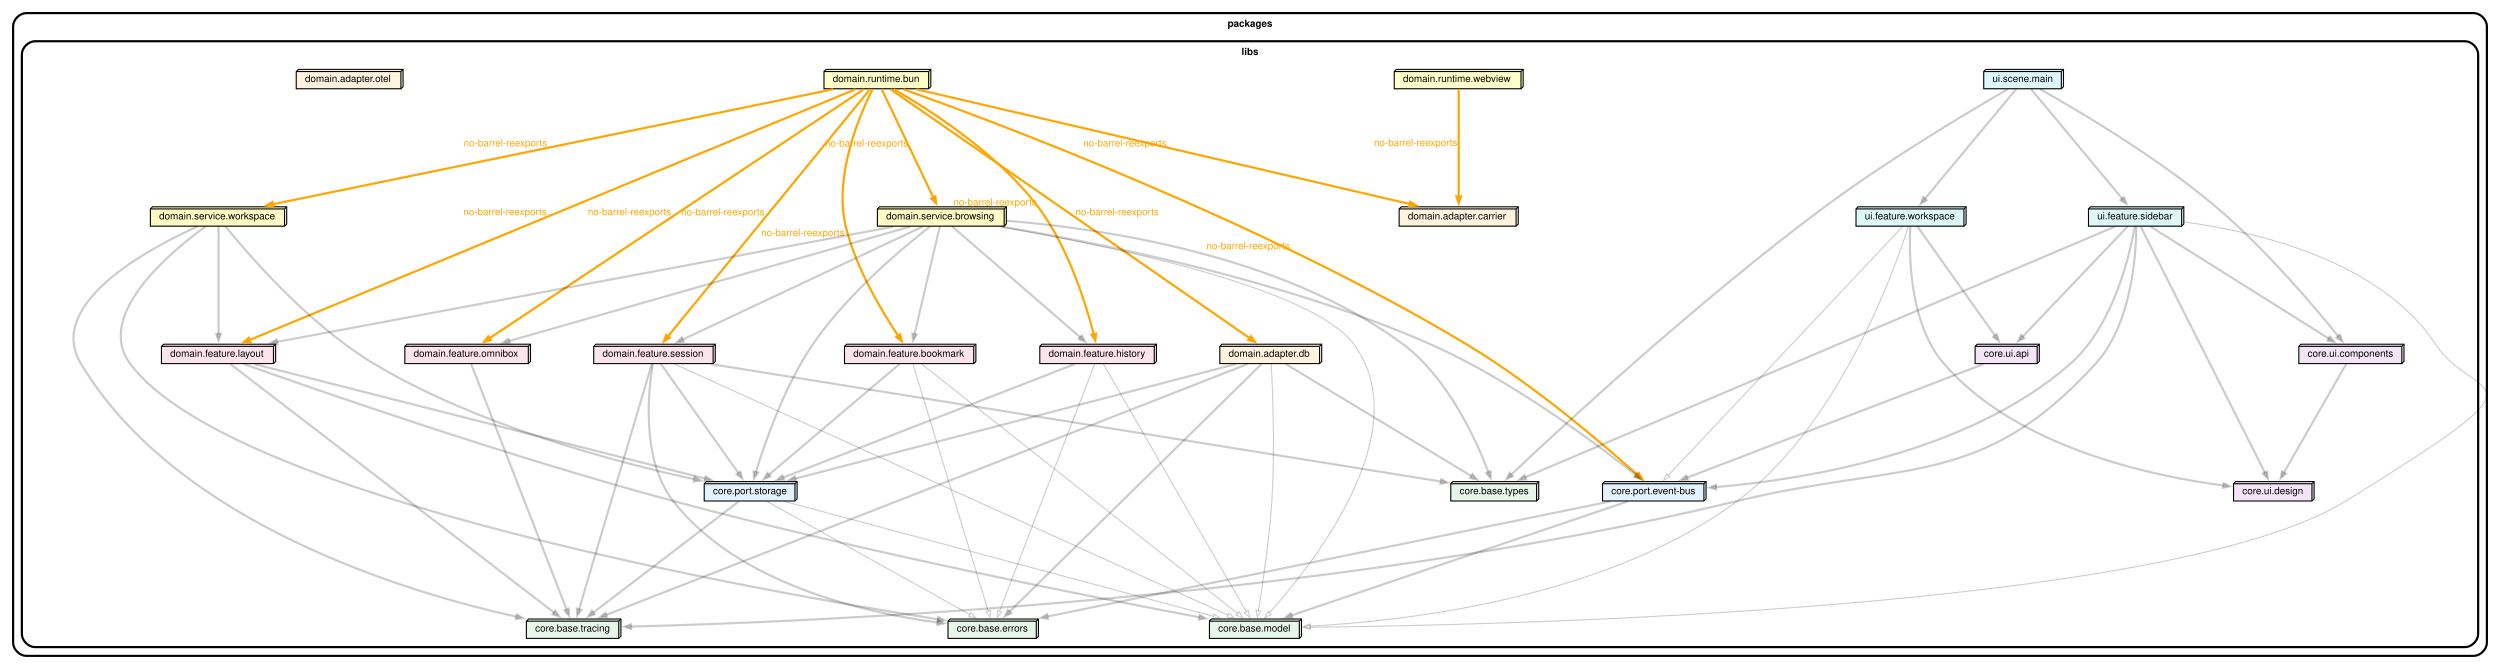
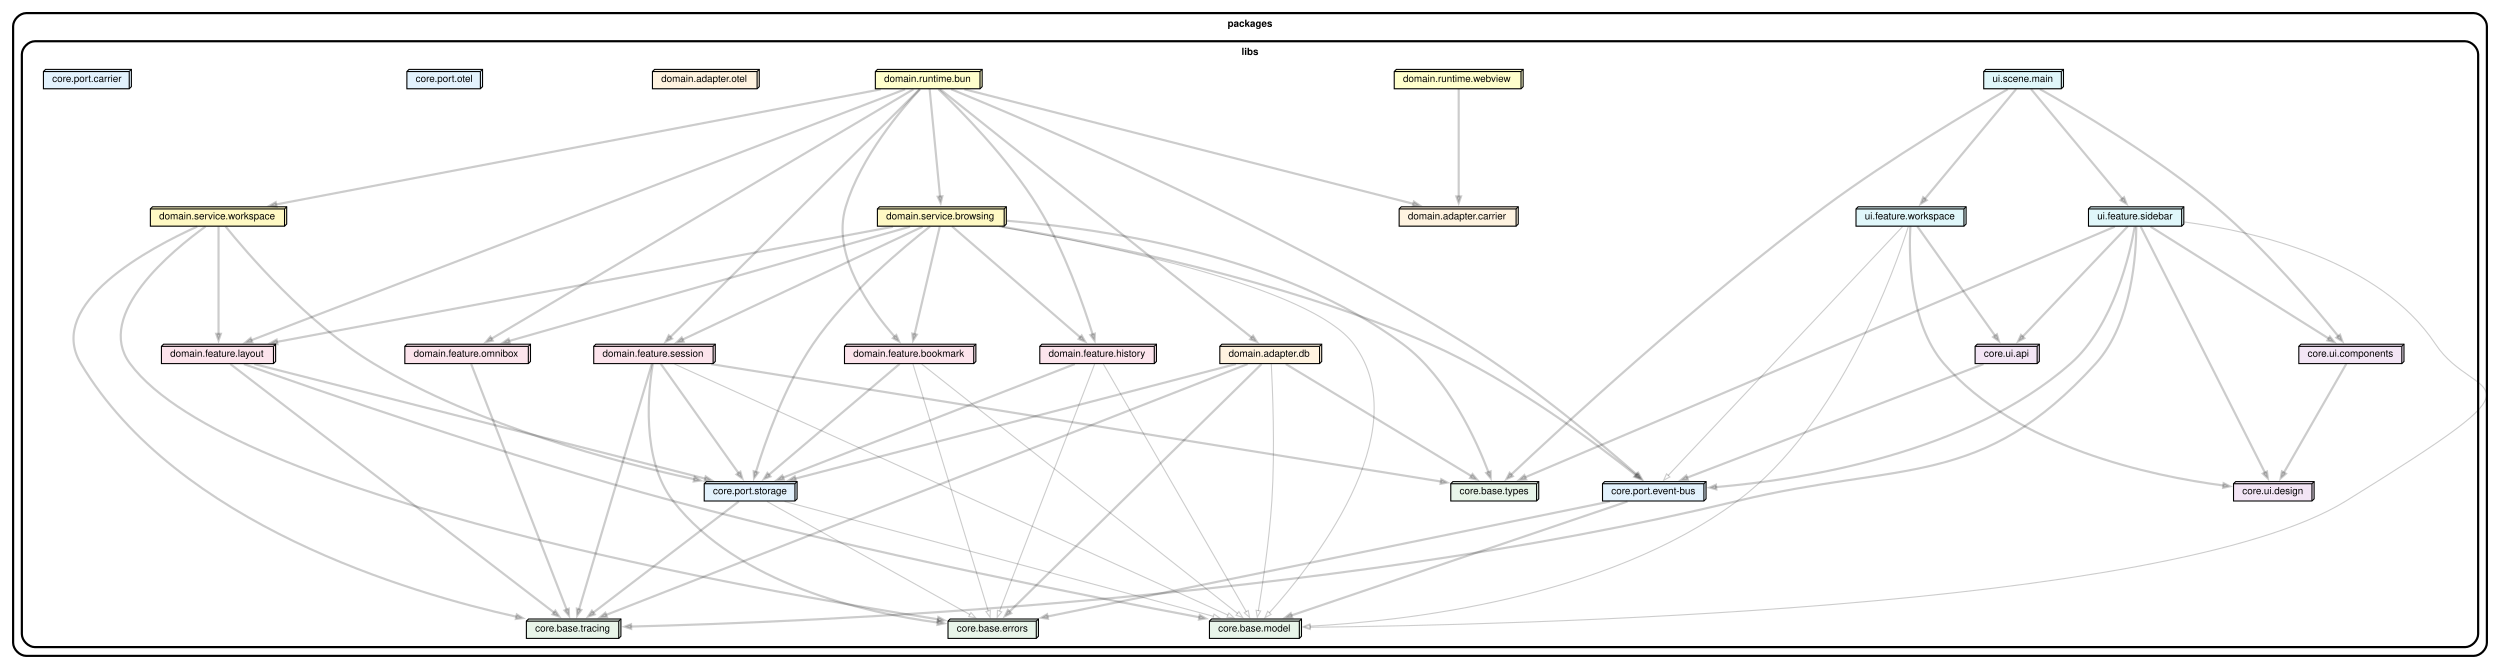
<svg xmlns="http://www.w3.org/2000/svg" xmlns:xlink="http://www.w3.org/1999/xlink" width="2288pt" height="612pt" viewBox="0.00 0.00 2288.00 612.00">
  <g id="graph0" class="graph" transform="scale(1 1) rotate(0) translate(4 608.25)">
    <polygon fill="white" stroke="none" points="-4,4 -4,-608.25 2284,-608.25 2284,4 -4,4" />
    <g id="clust1" class="cluster">
      <path fill="#ffffff" stroke="black" stroke-width="2" d="M20,-8C20,-8 2260,-8 2260,-8 2266,-8 2272,-14 2272,-20 2272,-20 2272,-584.25 2272,-584.25 2272,-590.25 2266,-596.25 2260,-596.25 2260,-596.25 20,-596.25 20,-596.25 14,-596.25 8,-590.25 8,-584.25 8,-584.25 8,-20 8,-20 8,-14 14,-8 20,-8" />
      <text xml:space="preserve" text-anchor="middle" x="1140" y="-583.7" font-family="Helvetica,sans-Serif" font-weight="bold" font-size="9.00">packages</text>
    </g>
    <g id="clust2" class="cluster">
      <path fill="#ffffff" stroke="black" stroke-width="2" d="M28,-16C28,-16 2252,-16 2252,-16 2258,-16 2264,-22 2264,-28 2264,-28 2264,-558.5 2264,-558.5 2264,-564.5 2258,-570.5 2252,-570.5 2252,-570.5 28,-570.5 28,-570.5 22,-570.5 16,-564.5 16,-558.5 16,-558.5 16,-28 16,-28 16,-22 22,-16 28,-16" />
      <text xml:space="preserve" text-anchor="middle" x="1140" y="-557.95" font-family="Helvetica,sans-Serif" font-weight="bold" font-size="9.00">libs</text>
    </g>
    <g id="node1" class="node">
      <g id="a_node1">
        <a xlink:href="packages/libs/core.base.errors" xlink:title="core.base.errors">
          <polygon fill="#e8f5e9" stroke="black" points="946.38,-41.75 865.6,-41.75 863.62,-39.78 863.62,-24 944.4,-24 946.38,-25.97 946.38,-41.75" />
          <polyline fill="none" stroke="black" points="944.4,-39.78 863.62,-39.78" />
          <polyline fill="none" stroke="black" points="944.4,-39.78 944.4,-24" />
          <polyline fill="none" stroke="black" points="944.4,-39.78 946.38,-41.75" />
          <text xml:space="preserve" text-anchor="start" x="871.62" y="-30.25" font-family="Helvetica,sans-Serif" font-size="9.00">core.base.errors</text>
        </a>
      </g>
    </g>
    <g id="node2" class="node">
      <g id="a_node2">
        <a xlink:href="packages/libs/core.base.model" xlink:title="core.base.model">
          <polygon fill="#e8f5e9" stroke="black" points="1187.12,-41.75 1104.85,-41.75 1102.88,-39.78 1102.88,-24 1185.15,-24 1187.12,-25.97 1187.12,-41.75" />
          <polyline fill="none" stroke="black" points="1185.15,-39.78 1102.88,-39.78" />
          <polyline fill="none" stroke="black" points="1185.15,-39.78 1185.15,-24" />
          <polyline fill="none" stroke="black" points="1185.15,-39.78 1187.12,-41.75" />
          <text xml:space="preserve" text-anchor="start" x="1110.88" y="-30.25" font-family="Helvetica,sans-Serif" font-size="9.00">core.base.model</text>
        </a>
      </g>
    </g>
    <g id="node3" class="node">
      <g id="a_node3">
        <a xlink:href="packages/libs/core.base.tracing" xlink:title="core.base.tracing">
          <polygon fill="#e8f5e9" stroke="black" points="564.25,-41.75 479.72,-41.75 477.75,-39.78 477.75,-24 562.28,-24 564.25,-25.97 564.25,-41.75" />
          <polyline fill="none" stroke="black" points="562.28,-39.78 477.75,-39.78" />
          <polyline fill="none" stroke="black" points="562.28,-39.78 562.28,-24" />
          <polyline fill="none" stroke="black" points="562.28,-39.78 564.25,-41.75" />
          <text xml:space="preserve" text-anchor="start" x="485.75" y="-30.25" font-family="Helvetica,sans-Serif" font-size="9.00">core.base.tracing</text>
        </a>
      </g>
    </g>
    <g id="node4" class="node">
      <g id="a_node4">
        <a xlink:href="packages/libs/core.base.types" xlink:title="core.base.types">
          <polygon fill="#e8f5e9" stroke="black" points="1404.25,-167.5 1325.72,-167.5 1323.75,-165.53 1323.75,-149.75 1402.28,-149.75 1404.25,-151.72 1404.25,-167.5" />
          <polyline fill="none" stroke="black" points="1402.28,-165.53 1323.75,-165.53" />
          <polyline fill="none" stroke="black" points="1402.28,-165.53 1402.28,-149.75" />
          <polyline fill="none" stroke="black" points="1402.28,-165.53 1404.25,-167.5" />
          <text xml:space="preserve" text-anchor="start" x="1331.75" y="-156" font-family="Helvetica,sans-Serif" font-size="9.00">core.base.types</text>
        </a>
      </g>
    </g>
    <g id="node5" class="node">
      <g id="a_node5">
+         <a xlink:href="packages/libs/core.port.carrier" xlink:title="core.port.carrier">
+           <polygon fill="#e3f2fd" stroke="black" points="116.25,-544.75 37.72,-544.75 35.75,-542.78 35.75,-527 114.28,-527 116.25,-528.97 116.25,-544.75" />
+           <polyline fill="none" stroke="black" points="114.28,-542.78 35.75,-542.78" />
+           <polyline fill="none" stroke="black" points="114.28,-542.78 114.28,-527" />
+           <polyline fill="none" stroke="black" points="114.28,-542.78 116.25,-544.75" />
+           <text xml:space="preserve" text-anchor="start" x="43.75" y="-533.25" font-family="Helvetica,sans-Serif" font-size="9.00">core.port.carrier</text>
+         </a>
+       </g>
+     </g>
+     <g id="node6" class="node">
+       <g id="a_node6">
        <a xlink:href="packages/libs/core.port.event-bus" xlink:title="core.port.event-bus">
          <polygon fill="#e3f2fd" stroke="black" points="1557.38,-167.5 1464.6,-167.5 1462.62,-165.53 1462.62,-149.75 1555.4,-149.75 1557.38,-151.72 1557.38,-167.5" />
          <polyline fill="none" stroke="black" points="1555.4,-165.53 1462.62,-165.53" />
          <polyline fill="none" stroke="black" points="1555.4,-165.53 1555.4,-149.75" />
          <polyline fill="none" stroke="black" points="1555.4,-165.53 1557.38,-167.5" />
          <text xml:space="preserve" text-anchor="start" x="1470.62" y="-156" font-family="Helvetica,sans-Serif" font-size="9.00">core.port.event-bus</text>
        </a>
      </g>
    </g>
    <g id="edge2" class="edge">
      <path fill="none" stroke="#000000" stroke-width="2" stroke-opacity="0.2" d="M1469.36,-149.31C1362.08,-127.37 1071.46,-67.92 954.63,-44.03" />
      <polygon fill="#000000" fill-opacity="0.2" stroke="#000000" stroke-width="2" stroke-opacity="0.2" points="955.12,-41.98 948.82,-42.84 954.28,-46.1 955.12,-41.98" />
    </g>
    <g id="edge1" class="edge">
      <path fill="none" stroke="#000000" stroke-width="2" stroke-opacity="0.2" d="M1485.48,-149.31C1421.59,-127.65 1249.91,-69.44 1177.71,-44.96" />
      <polygon fill="#000000" fill-opacity="0.2" stroke="#000000" stroke-width="2" stroke-opacity="0.2" points="1178.63,-43.06 1172.28,-43.12 1177.28,-47.04 1178.63,-43.06" />
    </g>
-     <g id="node6" class="node">
-       <g id="a_node6">
+     <g id="node7" class="node">
+       <g id="a_node7">
+         <a xlink:href="packages/libs/core.port.otel" xlink:title="core.port.otel">
+           <polygon fill="#e3f2fd" stroke="black" points="437.62,-544.75 370.35,-544.75 368.38,-542.78 368.38,-527 435.65,-527 437.62,-528.97 437.62,-544.75" />
+           <polyline fill="none" stroke="black" points="435.65,-542.78 368.38,-542.78" />
+           <polyline fill="none" stroke="black" points="435.65,-542.78 435.65,-527" />
+           <polyline fill="none" stroke="black" points="435.65,-542.78 437.62,-544.75" />
+           <text xml:space="preserve" text-anchor="start" x="376.38" y="-533.25" font-family="Helvetica,sans-Serif" font-size="9.00">core.port.otel</text>
+         </a>
+       </g>
+     </g>
+     <g id="node8" class="node">
+       <g id="a_node8">
        <a xlink:href="packages/libs/core.port.storage" xlink:title="core.port.storage">
          <polygon fill="#e3f2fd" stroke="black" points="725.5,-167.5 642.47,-167.5 640.5,-165.53 640.5,-149.75 723.53,-149.75 725.5,-151.72 725.5,-167.5" />
          <polyline fill="none" stroke="black" points="723.53,-165.53 640.5,-165.53" />
          <polyline fill="none" stroke="black" points="723.53,-165.53 723.53,-149.75" />
          <polyline fill="none" stroke="black" points="723.53,-165.53 725.5,-167.5" />
          <text xml:space="preserve" text-anchor="start" x="648.5" y="-156" font-family="Helvetica,sans-Serif" font-size="9.00">core.port.storage</text>
        </a>
      </g>
    </g>
    <g id="edge4" class="edge">
      <path fill="none" stroke="#000000" stroke-opacity="0.2" d="M697.91,-149.31C736.38,-127.87 839.07,-70.62 883.75,-45.72" />
      <polygon fill="none" stroke="#000000" stroke-opacity="0.2" points="884.61,-47.64 888.83,-42.89 882.57,-43.97 884.61,-47.64" />
    </g>
    <g id="edge5" class="edge">
      <path fill="none" stroke="#000000" stroke-opacity="0.2" d="M714.03,-149.31C795.79,-127.41 1016.99,-68.16 1106.56,-44.17" />
      <polygon fill="none" stroke="#000000" stroke-opacity="0.2" points="1107.09,-46.2 1112.34,-42.62 1106,-42.15 1107.09,-46.2" />
    </g>
    <g id="edge3" class="edge">
      <path fill="none" stroke="#000000" stroke-width="2" stroke-opacity="0.2" d="M672.12,-149.31C644.68,-128.35 572.47,-73.19 538.78,-47.46" />
      <polygon fill="#000000" fill-opacity="0.2" stroke="#000000" stroke-width="2" stroke-opacity="0.2" points="540.28,-45.96 534.24,-43.99 537.73,-49.3 540.28,-45.96" />
    </g>
-     <g id="node7" class="node">
-       <g id="a_node7">
+     <g id="node9" class="node">
+       <g id="a_node9">
        <a xlink:href="packages/libs/core.ui.api" xlink:title="core.ui.api">
          <polygon fill="#f3e5f5" stroke="black" points="1862.38,-293.25 1805.6,-293.25 1803.62,-291.28 1803.62,-275.5 1860.4,-275.5 1862.38,-277.47 1862.38,-293.25" />
          <polyline fill="none" stroke="black" points="1860.4,-291.28 1803.62,-291.28" />
          <polyline fill="none" stroke="black" points="1860.4,-291.28 1860.4,-275.5" />
          <polyline fill="none" stroke="black" points="1860.4,-291.28 1862.38,-293.25" />
          <text xml:space="preserve" text-anchor="start" x="1811.62" y="-281.75" font-family="Helvetica,sans-Serif" font-size="9.00">core.ui.api</text>
        </a>
      </g>
    </g>
    <g id="edge6" class="edge">
      <path fill="none" stroke="#000000" stroke-width="2" stroke-opacity="0.2" d="M1811.31,-275.06C1754.99,-253.49 1604.07,-195.67 1539.73,-171.01" />
      <polygon fill="#000000" fill-opacity="0.2" stroke="#000000" stroke-width="2" stroke-opacity="0.2" points="1540.78,-169.17 1534.43,-168.98 1539.28,-173.09 1540.78,-169.17" />
    </g>
-     <g id="node8" class="node">
-       <g id="a_node8">
+     <g id="node10" class="node">
+       <g id="a_node10">
        <a xlink:href="packages/libs/core.ui.components" xlink:title="core.ui.components">
          <polygon fill="#f3e5f5" stroke="black" points="2196.12,-293.25 2101.85,-293.25 2099.88,-291.28 2099.88,-275.5 2194.15,-275.5 2196.12,-277.47 2196.12,-293.25" />
          <polyline fill="none" stroke="black" points="2194.15,-291.28 2099.88,-291.28" />
          <polyline fill="none" stroke="black" points="2194.15,-291.28 2194.15,-275.5" />
          <polyline fill="none" stroke="black" points="2194.15,-291.28 2196.12,-293.25" />
          <text xml:space="preserve" text-anchor="start" x="2107.88" y="-281.75" font-family="Helvetica,sans-Serif" font-size="9.00">core.ui.components</text>
        </a>
      </g>
    </g>
-     <g id="node9" class="node">
-       <g id="a_node9">
+     <g id="node11" class="node">
+       <g id="a_node11">
        <a xlink:href="packages/libs/core.ui.design" xlink:title="core.ui.design">
          <polygon fill="#f3e5f5" stroke="black" points="2113.88,-167.5 2042.1,-167.5 2040.12,-165.53 2040.12,-149.75 2111.9,-149.75 2113.88,-151.72 2113.88,-167.5" />
          <polyline fill="none" stroke="black" points="2111.9,-165.53 2040.12,-165.53" />
          <polyline fill="none" stroke="black" points="2111.9,-165.53 2111.9,-149.75" />
          <polyline fill="none" stroke="black" points="2111.9,-165.53 2113.88,-167.5" />
          <text xml:space="preserve" text-anchor="start" x="2048.12" y="-156" font-family="Helvetica,sans-Serif" font-size="9.00">core.ui.design</text>
        </a>
      </g>
    </g>
    <g id="edge7" class="edge">
      <path fill="none" stroke="#000000" stroke-width="2" stroke-opacity="0.2" d="M2143.34,-275.26C2131.76,-255.07 2101.5,-202.33 2086.18,-175.62" />
      <polygon fill="#000000" fill-opacity="0.2" stroke="#000000" stroke-width="2" stroke-opacity="0.2" points="2088.08,-174.72 2083.28,-170.56 2084.44,-176.81 2088.08,-174.72" />
    </g>
-     <g id="node10" class="node">
-       <g id="a_node10">
+     <g id="node12" class="node">
+       <g id="a_node12">
        <a xlink:href="packages/libs/domain.adapter.carrier" xlink:title="domain.adapter.carrier">
          <polygon fill="#fff3e0" stroke="black" points="1385.5,-419 1278.47,-419 1276.5,-417.03 1276.5,-401.25 1383.53,-401.25 1385.5,-403.22 1385.5,-419" />
          <polyline fill="none" stroke="black" points="1383.53,-417.03 1276.5,-417.03" />
          <polyline fill="none" stroke="black" points="1383.53,-417.03 1383.53,-401.25" />
          <polyline fill="none" stroke="black" points="1383.53,-417.03 1385.5,-419" />
          <text xml:space="preserve" text-anchor="start" x="1284.5" y="-407.5" font-family="Helvetica,sans-Serif" font-size="9.00">domain.adapter.carrier</text>
        </a>
      </g>
    </g>
-     <g id="node11" class="node">
-       <g id="a_node11">
+     <g id="node13" class="node">
+       <g id="a_node13">
        <a xlink:href="packages/libs/domain.adapter.db" xlink:title="domain.adapter.db">
          <polygon fill="#fff3e0" stroke="black" points="1205.62,-293.25 1114.35,-293.25 1112.38,-291.28 1112.38,-275.5 1203.65,-275.5 1205.62,-277.47 1205.62,-293.25" />
          <polyline fill="none" stroke="black" points="1203.65,-291.28 1112.38,-291.28" />
          <polyline fill="none" stroke="black" points="1203.65,-291.28 1203.65,-275.5" />
          <polyline fill="none" stroke="black" points="1203.65,-291.28 1205.62,-293.25" />
          <text xml:space="preserve" text-anchor="start" x="1120.38" y="-281.75" font-family="Helvetica,sans-Serif" font-size="9.00">domain.adapter.db</text>
        </a>
      </g>
    </g>
    <g id="edge9" class="edge">
      <path fill="none" stroke="#000000" stroke-width="2" stroke-opacity="0.2" d="M1150.55,-275.07C1113.71,-238.89 966.9,-94.68 919.7,-48.31" />
      <polygon fill="#000000" fill-opacity="0.2" stroke="#000000" stroke-width="2" stroke-opacity="0.2" points="921.39,-47.04 915.64,-44.33 918.45,-50.03 921.39,-47.04" />
    </g>
    <g id="edge10" class="edge">
      <path fill="none" stroke="#000000" stroke-opacity="0.2" d="M1159.47,-275.23C1160.58,-254.35 1163.06,-197.21 1160,-149.75 1157.66,-113.51 1151.26,-71.29 1147.62,-49.18" />
      <polygon fill="none" stroke="#000000" stroke-opacity="0.2" points="1149.73,-49.05 1146.67,-43.48 1145.59,-49.75 1149.73,-49.05" />
    </g>
    <g id="edge11" class="edge">
      <path fill="none" stroke="#000000" stroke-width="2" stroke-opacity="0.2" d="M1137.77,-275.07C1043.25,-238.11 660.5,-88.43 550.62,-45.46" />
      <polygon fill="#000000" fill-opacity="0.2" stroke="#000000" stroke-width="2" stroke-opacity="0.2" points="551.48,-43.54 545.13,-43.31 549.95,-47.45 551.48,-43.54" />
    </g>
    <g id="edge12" class="edge">
      <path fill="none" stroke="#000000" stroke-width="2" stroke-opacity="0.2" d="M1172.77,-275.06C1207.78,-253.93 1300.41,-198.01 1342.56,-172.56" />
      <polygon fill="#000000" fill-opacity="0.2" stroke="#000000" stroke-width="2" stroke-opacity="0.2" points="1343.65,-174.36 1347.7,-169.46 1341.48,-170.77 1343.65,-174.36" />
    </g>
    <g id="edge8" class="edge">
      <path fill="none" stroke="#000000" stroke-width="2" stroke-opacity="0.2" d="M1127.03,-275.06C1043.13,-253.25 816.71,-194.39 723.72,-170.21" />
      <polygon fill="#000000" fill-opacity="0.2" stroke="#000000" stroke-width="2" stroke-opacity="0.2" points="724.41,-168.22 718.07,-168.74 723.35,-172.29 724.41,-168.22" />
    </g>
-     <g id="node12" class="node">
-       <g id="a_node12">
+     <g id="node14" class="node">
+       <g id="a_node14">
        <a xlink:href="packages/libs/domain.adapter.otel" xlink:title="domain.adapter.otel">
-           <polygon fill="#fff3e0" stroke="black" points="364.88,-544.75 269.1,-544.75 267.12,-542.78 267.12,-527 362.9,-527 364.88,-528.97 364.88,-544.75" />
-           <polyline fill="none" stroke="black" points="362.9,-542.78 267.12,-542.78" />
-           <polyline fill="none" stroke="black" points="362.9,-542.78 362.9,-527" />
-           <polyline fill="none" stroke="black" points="362.9,-542.78 364.88,-544.75" />
-           <text xml:space="preserve" text-anchor="start" x="275.12" y="-533.25" font-family="Helvetica,sans-Serif" font-size="9.00">domain.adapter.otel</text>
-         </a>
-       </g>
-     </g>
-     <g id="node13" class="node">
-       <g id="a_node13">
+           <polygon fill="#fff3e0" stroke="black" points="690.88,-544.75 595.1,-544.75 593.12,-542.78 593.12,-527 688.9,-527 690.88,-528.97 690.88,-544.75" />
+           <polyline fill="none" stroke="black" points="688.9,-542.78 593.12,-542.78" />
+           <polyline fill="none" stroke="black" points="688.9,-542.78 688.9,-527" />
+           <polyline fill="none" stroke="black" points="688.9,-542.78 690.88,-544.75" />
+           <text xml:space="preserve" text-anchor="start" x="601.12" y="-533.25" font-family="Helvetica,sans-Serif" font-size="9.00">domain.adapter.otel</text>
+         </a>
+       </g>
+     </g>
+     <g id="node15" class="node">
+       <g id="a_node15">
        <a xlink:href="packages/libs/domain.feature.bookmark" xlink:title="domain.feature.bookmark">
          <polygon fill="#fce4ec" stroke="black" points="889.12,-293.25 770.85,-293.25 768.88,-291.28 768.88,-275.5 887.15,-275.5 889.12,-277.47 889.12,-293.25" />
          <polyline fill="none" stroke="black" points="887.15,-291.28 768.88,-291.28" />
          <polyline fill="none" stroke="black" points="887.15,-291.28 887.15,-275.5" />
          <polyline fill="none" stroke="black" points="887.15,-291.28 889.12,-293.25" />
          <text xml:space="preserve" text-anchor="start" x="776.88" y="-281.75" font-family="Helvetica,sans-Serif" font-size="9.00">domain.feature.bookmark</text>
        </a>
      </g>
    </g>
    <g id="edge15" class="edge">
      <path fill="none" stroke="#000000" stroke-opacity="0.2" d="M831.53,-275.07C842.51,-239.03 886.13,-95.82 900.43,-48.87" />
      <polygon fill="none" stroke="#000000" stroke-opacity="0.2" points="902.36,-49.75 902.1,-43.4 898.34,-48.53 902.36,-49.75" />
    </g>
    <g id="edge13" class="edge">
      <path fill="none" stroke="#000000" stroke-opacity="0.2" d="M839.51,-275.07C885.91,-238.44 1072.5,-91.12 1128.82,-46.65" />
      <polygon fill="none" stroke="#000000" stroke-opacity="0.2" points="1129.85,-48.51 1133.26,-43.15 1127.25,-45.22 1129.85,-48.51" />
    </g>
    <g id="edge14" class="edge">
      <path fill="none" stroke="#000000" stroke-width="2" stroke-opacity="0.2" d="M819.42,-275.26C794.99,-254.55 730.12,-199.57 699.48,-173.59" />
      <polygon fill="#000000" fill-opacity="0.2" stroke="#000000" stroke-width="2" stroke-opacity="0.2" points="701.05,-172.17 695.12,-169.89 698.33,-175.38 701.05,-172.17" />
    </g>
-     <g id="node14" class="node">
-       <g id="a_node14">
+     <g id="node16" class="node">
+       <g id="a_node16">
        <a xlink:href="packages/libs/domain.feature.history" xlink:title="domain.feature.history">
          <polygon fill="#fce4ec" stroke="black" points="1054.38,-293.25 949.6,-293.25 947.62,-291.28 947.62,-275.5 1052.4,-275.5 1054.38,-277.47 1054.38,-293.25" />
          <polyline fill="none" stroke="black" points="1052.4,-291.28 947.62,-291.28" />
          <polyline fill="none" stroke="black" points="1052.4,-291.28 1052.4,-275.5" />
          <polyline fill="none" stroke="black" points="1052.4,-291.28 1054.38,-293.25" />
          <text xml:space="preserve" text-anchor="start" x="955.62" y="-281.75" font-family="Helvetica,sans-Serif" font-size="9.00">domain.feature.history</text>
        </a>
      </g>
    </g>
    <g id="edge18" class="edge">
      <path fill="none" stroke="#000000" stroke-opacity="0.2" d="M997.81,-275.07C983.94,-239.03 928.83,-95.82 910.77,-48.87" />
      <polygon fill="none" stroke="#000000" stroke-opacity="0.2" points="912.77,-48.21 908.65,-43.37 908.85,-49.72 912.77,-48.21" />
    </g>
    <g id="edge16" class="edge">
      <path fill="none" stroke="#000000" stroke-opacity="0.2" d="M1005.79,-275.07C1026.68,-238.88 1109.93,-94.63 1136.68,-48.29" />
      <polygon fill="none" stroke="#000000" stroke-opacity="0.2" points="1138.4,-49.51 1139.58,-43.27 1134.76,-47.41 1138.4,-49.51" />
    </g>
    <g id="edge17" class="edge">
      <path fill="none" stroke="#000000" stroke-width="2" stroke-opacity="0.2" d="M979.64,-275.06C924.31,-253.53 776.22,-195.9 712.66,-171.17" />
      <polygon fill="#000000" fill-opacity="0.2" stroke="#000000" stroke-width="2" stroke-opacity="0.2" points="713.44,-169.22 707.09,-169 711.92,-173.13 713.44,-169.22" />
    </g>
-     <g id="node15" class="node">
-       <g id="a_node15">
+     <g id="node17" class="node">
+       <g id="a_node17">
        <a xlink:href="packages/libs/domain.feature.layout" xlink:title="domain.feature.layout">
          <polygon fill="#fce4ec" stroke="black" points="248.25,-293.25 145.72,-293.25 143.75,-291.28 143.75,-275.5 246.28,-275.5 248.25,-277.47 248.25,-293.25" />
          <polyline fill="none" stroke="black" points="246.28,-291.28 143.75,-291.28" />
          <polyline fill="none" stroke="black" points="246.28,-291.28 246.28,-275.5" />
          <polyline fill="none" stroke="black" points="246.28,-291.28 248.25,-293.25" />
          <text xml:space="preserve" text-anchor="start" x="151.75" y="-281.75" font-family="Helvetica,sans-Serif" font-size="9.00">domain.feature.layout</text>
        </a>
      </g>
    </g>
    <g id="edge20" class="edge">
      <path fill="none" stroke="#000000" stroke-width="2" stroke-opacity="0.2" d="M219.22,-275.04C281.96,-252.71 460.35,-190.49 612,-149.75 787.15,-102.7 998.55,-61.19 1093.93,-43.27" />
      <polygon fill="#000000" fill-opacity="0.2" stroke="#000000" stroke-width="2" stroke-opacity="0.2" points="1094.03,-45.39 1099.54,-42.22 1093.26,-41.26 1094.03,-45.39" />
    </g>
    <g id="edge21" class="edge">
      <path fill="none" stroke="#000000" stroke-width="2" stroke-opacity="0.2" d="M206.81,-275.07C254.24,-238.67 444.11,-92.91 503.29,-47.47" />
      <polygon fill="#000000" fill-opacity="0.2" stroke="#000000" stroke-width="2" stroke-opacity="0.2" points="504.26,-49.37 507.74,-44.05 501.71,-46.04 504.26,-49.37" />
    </g>
    <g id="edge19" class="edge">
      <path fill="none" stroke="#000000" stroke-width="2" stroke-opacity="0.2" d="M228.71,-275.06C314.64,-253.23 546.66,-194.27 641.63,-170.14" />
      <polygon fill="#000000" fill-opacity="0.2" stroke="#000000" stroke-width="2" stroke-opacity="0.2" points="641.88,-172.24 647.18,-168.73 640.85,-168.17 641.88,-172.24" />
    </g>
-     <g id="node16" class="node">
-       <g id="a_node16">
+     <g id="node18" class="node">
+       <g id="a_node18">
        <a xlink:href="packages/libs/domain.feature.omnibox" xlink:title="domain.feature.omnibox">
          <polygon fill="#fce4ec" stroke="black" points="481.5,-293.25 368.47,-293.25 366.5,-291.28 366.5,-275.5 479.53,-275.5 481.5,-277.47 481.5,-293.25" />
          <polyline fill="none" stroke="black" points="479.53,-291.28 366.5,-291.28" />
          <polyline fill="none" stroke="black" points="479.53,-291.28 479.53,-275.5" />
          <polyline fill="none" stroke="black" points="479.53,-291.28 481.5,-293.25" />
          <text xml:space="preserve" text-anchor="start" x="374.5" y="-281.75" font-family="Helvetica,sans-Serif" font-size="9.00">domain.feature.omnibox</text>
        </a>
      </g>
    </g>
    <g id="edge22" class="edge">
      <path fill="none" stroke="#000000" stroke-width="2" stroke-opacity="0.2" d="M427.23,-275.07C441.1,-239.4 495.78,-98.76 514.6,-50.35" />
      <polygon fill="#000000" fill-opacity="0.2" stroke="#000000" stroke-width="2" stroke-opacity="0.2" points="516.54,-51.13 516.76,-44.78 512.63,-49.61 516.54,-51.13" />
    </g>
-     <g id="node17" class="node">
-       <g id="a_node17">
+     <g id="node19" class="node">
+       <g id="a_node19">
        <a xlink:href="packages/libs/domain.feature.session" xlink:title="domain.feature.session">
          <polygon fill="#fce4ec" stroke="black" points="650.62,-293.25 541.35,-293.25 539.38,-291.28 539.38,-275.5 648.65,-275.5 650.62,-277.47 650.62,-293.25" />
          <polyline fill="none" stroke="black" points="648.65,-291.28 539.38,-291.28" />
          <polyline fill="none" stroke="black" points="648.65,-291.28 648.65,-275.5" />
          <polyline fill="none" stroke="black" points="648.65,-291.28 650.62,-293.25" />
          <text xml:space="preserve" text-anchor="start" x="547.38" y="-281.75" font-family="Helvetica,sans-Serif" font-size="9.00">domain.feature.session</text>
        </a>
      </g>
    </g>
    <g id="edge26" class="edge">
      <path fill="none" stroke="#000000" stroke-width="2" stroke-opacity="0.2" d="M593.42,-275.1C589.59,-252.37 582.16,-188.17 612,-149.75 671.09,-73.67 787.52,-47.43 854.45,-38.46" />
      <polygon fill="#000000" fill-opacity="0.2" stroke="#000000" stroke-width="2" stroke-opacity="0.2" points="854.47,-40.58 860.15,-37.74 853.94,-36.41 854.47,-40.58" />
    </g>
    <g id="edge23" class="edge">
      <path fill="none" stroke="#000000" stroke-opacity="0.2" d="M613.3,-275.07C694.95,-238.04 1026.07,-87.83 1120.03,-45.2" />
      <polygon fill="none" stroke="#000000" stroke-opacity="0.2" points="1120.66,-47.22 1125.25,-42.83 1118.92,-43.4 1120.66,-47.22" />
    </g>
    <g id="edge27" class="edge">
      <path fill="none" stroke="#000000" stroke-width="2" stroke-opacity="0.2" d="M592.54,-275.07C581.96,-239.4 540.24,-98.76 525.89,-50.35" />
      <polygon fill="#000000" fill-opacity="0.2" stroke="#000000" stroke-width="2" stroke-opacity="0.2" points="527.98,-50.01 524.26,-44.86 523.95,-51.21 527.98,-50.01" />
    </g>
    <g id="edge24" class="edge">
      <path fill="none" stroke="#000000" stroke-width="2" stroke-opacity="0.2" d="M646.95,-275.01C788.09,-252.3 1177.25,-189.68 1314.94,-167.52" />
      <polygon fill="#000000" fill-opacity="0.2" stroke="#000000" stroke-width="2" stroke-opacity="0.2" points="1315.06,-169.63 1320.65,-166.6 1314.39,-165.48 1315.06,-169.63" />
    </g>
    <g id="edge25" class="edge">
      <path fill="none" stroke="#000000" stroke-width="2" stroke-opacity="0.2" d="M600.77,-275.26C615.19,-254.98 652.96,-201.87 671.87,-175.27" />
      <polygon fill="#000000" fill-opacity="0.2" stroke="#000000" stroke-width="2" stroke-opacity="0.2" points="673.57,-176.51 675.34,-170.4 670.15,-174.08 673.57,-176.51" />
    </g>
-     <g id="node18" class="node">
-       <g id="a_node18">
+     <g id="node20" class="node">
+       <g id="a_node20">
        <a xlink:href="packages/libs/domain.runtime.bun" xlink:title="domain.runtime.bun">
-           <polygon fill="#ffffcc" stroke="black" points="847.88,-544.75 752.1,-544.75 750.12,-542.78 750.12,-527 845.9,-527 847.88,-528.97 847.88,-544.75" />
-           <polyline fill="none" stroke="black" points="845.9,-542.78 750.12,-542.78" />
-           <polyline fill="none" stroke="black" points="845.9,-542.78 845.9,-527" />
-           <polyline fill="none" stroke="black" points="845.9,-542.78 847.88,-544.75" />
-           <text xml:space="preserve" text-anchor="start" x="758.12" y="-533.25" font-family="Helvetica,sans-Serif" font-size="9.00">domain.runtime.bun</text>
+           <polygon fill="#ffffcc" stroke="black" points="894.88,-544.75 799.1,-544.75 797.12,-542.78 797.12,-527 892.9,-527 894.88,-528.97 894.88,-544.75" />
+           <polyline fill="none" stroke="black" points="892.9,-542.78 797.12,-542.78" />
+           <polyline fill="none" stroke="black" points="892.9,-542.78 892.9,-527" />
+           <polyline fill="none" stroke="black" points="892.9,-542.78 894.88,-544.75" />
+           <text xml:space="preserve" text-anchor="start" x="805.12" y="-533.25" font-family="Helvetica,sans-Serif" font-size="9.00">domain.runtime.bun</text>
        </a>
      </g>
    </g>
    <g id="edge28" class="edge">
-       <g id="a_edge28">
-         <a xlink:title="no-barrel-reexports">
-           <path fill="none" stroke="orange" stroke-width="2" d="M822.84,-526.53C900.21,-498.96 1150.1,-406.13 1338,-293.25 1400.15,-255.91 1465.7,-199.54 1494.68,-173.6" />
-           <polygon fill="orange" stroke="orange" stroke-width="2" points="1495.94,-175.29 1498.99,-169.71 1493.13,-172.17 1495.94,-175.29" />
-         </a>
-       </g>
-       <text xml:space="preserve" text-anchor="middle" x="1138.37" y="-380.18" font-family="Helvetica,sans-Serif" font-size="9.00" fill="orange">no-barrel-reexports</text>
+       <path fill="none" stroke="#000000" stroke-width="2" stroke-opacity="0.2" d="M866.47,-526.61C935.4,-498.41 1164.49,-401.67 1338,-293.25 1399.19,-255.01 1464.73,-199.53 1494.13,-173.76" />
+       <polygon fill="#000000" fill-opacity="0.2" stroke="#000000" stroke-width="2" stroke-opacity="0.2" points="1495.42,-175.42 1498.53,-169.88 1492.64,-172.27 1495.42,-175.42" />
    </g>
    <g id="edge29" class="edge">
-       <g id="a_edge29">
-         <a xlink:title="no-barrel-reexports">
-           <path fill="none" stroke="orange" stroke-width="2" d="M834.73,-526.56C928.79,-504.68 1183.09,-445.53 1286.43,-421.49" />
-           <polygon fill="orange" stroke="orange" stroke-width="2" points="1286.76,-423.57 1292.13,-420.17 1285.81,-419.48 1286.76,-423.57" />
-         </a>
-       </g>
-       <text xml:space="preserve" text-anchor="middle" x="1025.48" y="-474.23" font-family="Helvetica,sans-Serif" font-size="9.00" fill="orange">no-barrel-reexports</text>
+       <path fill="none" stroke="#000000" stroke-width="2" stroke-opacity="0.2" d="M878.58,-526.56C964.07,-504.75 1194.76,-445.89 1289.51,-421.71" />
+       <polygon fill="#000000" fill-opacity="0.2" stroke="#000000" stroke-width="2" stroke-opacity="0.2" points="1290.02,-423.75 1295.31,-420.23 1288.98,-419.68 1290.02,-423.75" />
    </g>
    <g id="edge30" class="edge">
-       <g id="a_edge30">
-         <a xlink:title="no-barrel-reexports">
-           <path fill="none" stroke="orange" stroke-width="2" d="M810.98,-526.57C863.62,-490.09 1074.68,-343.81 1139.78,-298.69" />
-           <polygon fill="orange" stroke="orange" stroke-width="2" points="1140.75,-300.58 1144.49,-295.43 1138.36,-297.12 1140.75,-300.58" />
-         </a>
-       </g>
-       <text xml:space="preserve" text-anchor="middle" x="1018.39" y="-411.31" font-family="Helvetica,sans-Serif" font-size="9.00" fill="orange">no-barrel-reexports</text>
+       <path fill="none" stroke="#000000" stroke-width="2" stroke-opacity="0.2" d="M856.41,-526.57C902,-490.24 1084.2,-345 1141.59,-299.25" />
+       <polygon fill="#000000" fill-opacity="0.2" stroke="#000000" stroke-width="2" stroke-opacity="0.2" points="1142.8,-300.98 1146.18,-295.59 1140.18,-297.69 1142.8,-300.98" />
    </g>
    <g id="edge31" class="edge">
-       <g id="a_edge31">
-         <a xlink:title="no-barrel-reexports">
-           <path fill="none" stroke="orange" stroke-width="2" d="M794.65,-526.71C784.07,-505.79 758.65,-448.57 770,-401.25 779.29,-362.51 803.81,-322.12 818.14,-300.77" />
-           <polygon fill="orange" stroke="orange" stroke-width="2" points="819.71,-302.19 821.37,-296.05 816.25,-299.81 819.71,-302.19" />
-         </a>
-       </g>
-       <text xml:space="preserve" text-anchor="middle" x="730.73" y="-392.25" font-family="Helvetica,sans-Serif" font-size="9.00" fill="orange">no-barrel-reexports</text>
+       <path fill="none" stroke="#000000" stroke-width="2" stroke-opacity="0.2" d="M838.16,-526.75C821.64,-509 783.63,-464.64 770,-419 756.58,-374.08 793.31,-324.35 814.76,-300.18" />
+       <polygon fill="#000000" fill-opacity="0.2" stroke="#000000" stroke-width="2" stroke-opacity="0.2" points="816.3,-301.61 818.81,-295.77 813.2,-298.77 816.3,-301.61" />
    </g>
    <g id="edge32" class="edge">
-       <g id="a_edge32">
-         <a xlink:title="no-barrel-reexports">
-           <path fill="none" stroke="orange" stroke-width="2" d="M814,-526.63C843.18,-509.91 908.01,-469.31 946,-419 973.87,-382.09 990.13,-329.04 997.04,-302.24" />
-           <polygon fill="orange" stroke="orange" stroke-width="2" points="999.04,-302.9 998.44,-296.57 994.96,-301.89 999.04,-302.9" />
-         </a>
-       </g>
-       <text xml:space="preserve" text-anchor="middle" x="906.63" y="-420.19" font-family="Helvetica,sans-Serif" font-size="9.00" fill="orange">no-barrel-reexports</text>
+       <path fill="none" stroke="#000000" stroke-width="2" stroke-opacity="0.2" d="M854.83,-526.63C873.69,-508.63 918.44,-463.82 946,-419 970.11,-379.79 987.91,-328.15 996.06,-302.03" />
+       <polygon fill="#000000" fill-opacity="0.2" stroke="#000000" stroke-width="2" stroke-opacity="0.2" points="998,-302.88 997.74,-296.53 993.98,-301.66 998,-302.88" />
    </g>
    <g id="edge33" class="edge">
-       <g id="a_edge33">
-         <a xlink:title="no-barrel-reexports">
-           <path fill="none" stroke="orange" stroke-width="2" d="M778.94,-526.57C689.69,-489.65 328.57,-340.23 224.31,-297.09" />
-           <polygon fill="orange" stroke="orange" stroke-width="2" points="225.28,-295.22 218.94,-294.86 223.68,-299.1 225.28,-295.22" />
-         </a>
-       </g>
-       <text xml:space="preserve" text-anchor="middle" x="458.15" y="-411.34" font-family="Helvetica,sans-Serif" font-size="9.00" fill="orange">no-barrel-reexports</text>
+       <path fill="none" stroke="#000000" stroke-width="2" stroke-opacity="0.2" d="M824.37,-526.57C727.98,-489.57 337.34,-339.63 225.84,-296.83" />
+       <polygon fill="#000000" fill-opacity="0.2" stroke="#000000" stroke-width="2" stroke-opacity="0.2" points="226.89,-294.98 220.53,-294.79 225.38,-298.9 226.89,-294.98" />
    </g>
    <g id="edge34" class="edge">
-       <g id="a_edge34">
-         <a xlink:title="no-barrel-reexports">
-           <path fill="none" stroke="orange" stroke-width="2" d="M786.52,-526.57C731.69,-490.09 511.83,-343.81 444.02,-298.69" />
-           <polygon fill="orange" stroke="orange" stroke-width="2" points="445.2,-296.96 439.04,-295.38 442.88,-300.46 445.2,-296.96" />
-         </a>
-       </g>
-       <text xml:space="preserve" text-anchor="middle" x="572.11" y="-411.31" font-family="Helvetica,sans-Serif" font-size="9.00" fill="orange">no-barrel-reexports</text>
+       <path fill="none" stroke="#000000" stroke-width="2" stroke-opacity="0.2" d="M831.96,-526.57C770,-489.94 520.82,-342.62 445.61,-298.15" />
+       <polygon fill="#000000" fill-opacity="0.2" stroke="#000000" stroke-width="2" stroke-opacity="0.2" points="446.93,-296.49 440.7,-295.25 444.8,-300.11 446.93,-296.49" />
    </g>
    <g id="edge35" class="edge">
-       <g id="a_edge35">
-         <a xlink:title="no-barrel-reexports">
-           <path fill="none" stroke="orange" stroke-width="2" d="M792.21,-526.57C762.74,-490.53 645.65,-347.32 607.26,-300.37" />
-           <polygon fill="orange" stroke="orange" stroke-width="2" points="608.95,-299.11 603.52,-295.8 605.69,-301.77 608.95,-299.11" />
-         </a>
-       </g>
-       <text xml:space="preserve" text-anchor="middle" x="657.5" y="-411.18" font-family="Helvetica,sans-Serif" font-size="9.00" fill="orange">no-barrel-reexports</text>
-     </g>
-     <g id="node19" class="node">
-       <g id="a_node19">
+       <path fill="none" stroke="#000000" stroke-width="2" stroke-opacity="0.2" d="M837.65,-526.57C801.24,-490.38 656.12,-346.13 609.5,-299.79" />
+       <polygon fill="#000000" fill-opacity="0.2" stroke="#000000" stroke-width="2" stroke-opacity="0.2" points="611.01,-298.33 605.28,-295.59 608.05,-301.31 611.01,-298.33" />
+     </g>
+     <g id="node21" class="node">
+       <g id="a_node21">
        <a xlink:href="packages/libs/domain.service.browsing" xlink:title="domain.service.browsing">
          <polygon fill="#fff9c4" stroke="black" points="917,-419 800.97,-419 799,-417.03 799,-401.25 915.03,-401.25 917,-403.22 917,-419" />
          <polyline fill="none" stroke="black" points="915.03,-417.03 799,-417.03" />
          <polyline fill="none" stroke="black" points="915.03,-417.03 915.03,-401.25" />
          <polyline fill="none" stroke="black" points="915.03,-417.03 917,-419" />
          <text xml:space="preserve" text-anchor="start" x="807" y="-407.5" font-family="Helvetica,sans-Serif" font-size="9.00">domain.service.browsing</text>
        </a>
      </g>
    </g>
    <g id="edge36" class="edge">
-       <g id="a_edge36">
-         <a xlink:title="no-barrel-reexports">
-           <path fill="none" stroke="orange" stroke-width="2" d="M802.87,-526.76C812.45,-506.66 837.42,-454.29 850.21,-427.47" />
-           <polygon fill="orange" stroke="orange" stroke-width="2" points="852.05,-428.49 852.73,-422.17 848.26,-426.68 852.05,-428.49" />
-         </a>
-       </g>
-       <text xml:space="preserve" text-anchor="middle" x="789.15" y="-474.14" font-family="Helvetica,sans-Serif" font-size="9.00" fill="orange">no-barrel-reexports</text>
-     </g>
-     <g id="node20" class="node">
-       <g id="a_node20">
+       <path fill="none" stroke="#000000" stroke-width="2" stroke-opacity="0.2" d="M846.79,-526.76C848.72,-506.83 853.73,-455.19 856.35,-428.17" />
+       <polygon fill="#000000" fill-opacity="0.2" stroke="#000000" stroke-width="2" stroke-opacity="0.2" points="858.41,-428.62 856.9,-422.45 854.23,-428.22 858.41,-428.62" />
+     </g>
+     <g id="node22" class="node">
+       <g id="a_node22">
        <a xlink:href="packages/libs/domain.service.workspace" xlink:title="domain.service.workspace">
          <polygon fill="#fff9c4" stroke="black" points="258.38,-419 135.6,-419 133.62,-417.03 133.62,-401.25 256.4,-401.25 258.38,-403.22 258.38,-419" />
          <polyline fill="none" stroke="black" points="256.4,-417.03 133.62,-417.03" />
          <polyline fill="none" stroke="black" points="256.4,-417.03 256.4,-401.25" />
          <polyline fill="none" stroke="black" points="256.4,-417.03 258.38,-419" />
          <text xml:space="preserve" text-anchor="start" x="141.62" y="-407.5" font-family="Helvetica,sans-Serif" font-size="9.00">domain.service.workspace</text>
        </a>
      </g>
    </g>
    <g id="edge37" class="edge">
-       <g id="a_edge37">
-         <a xlink:title="no-barrel-reexports">
-           <path fill="none" stroke="orange" stroke-width="2" d="M758.5,-526.56C651.57,-504.62 361.91,-445.17 245.46,-421.28" />
-           <polygon fill="orange" stroke="orange" stroke-width="2" points="245.99,-419.24 239.69,-420.09 245.14,-423.35 245.99,-419.24" />
-         </a>
-       </g>
-       <text xml:space="preserve" text-anchor="middle" x="458.53" y="-474.28" font-family="Helvetica,sans-Serif" font-size="9.00" fill="orange">no-barrel-reexports</text>
+       <path fill="none" stroke="#000000" stroke-width="2" stroke-opacity="0.2" d="M802.09,-526.51C686.37,-504.48 373.4,-444.9 248.51,-421.12" />
+       <polygon fill="#000000" fill-opacity="0.2" stroke="#000000" stroke-width="2" stroke-opacity="0.2" points="249.11,-419.1 242.82,-420.04 248.32,-423.22 249.11,-419.1" />
    </g>
    <g id="edge45" class="edge">
      <path fill="none" stroke="#000000" stroke-opacity="0.2" d="M910.32,-400.81C1004.41,-384.66 1196.04,-345.98 1235,-293.25 1294.93,-212.13 1194.31,-87.91 1157.59,-47.26" />
      <polygon fill="none" stroke="#000000" stroke-opacity="0.2" points="1159.29,-46 1153.69,-43 1156.2,-48.84 1159.29,-46" />
    </g>
    <g id="edge46" class="edge">
      <path fill="none" stroke="#000000" stroke-width="2" stroke-opacity="0.2" d="M917.37,-406.2C1004.81,-399.15 1169.75,-375.13 1280,-293.25 1321.51,-262.43 1347.46,-204.46 1358.24,-176.1" />
      <polygon fill="#000000" fill-opacity="0.2" stroke="#000000" stroke-width="2" stroke-opacity="0.2" points="1360.18,-176.89 1360.27,-170.54 1356.24,-175.45 1360.18,-176.89" />
    </g>
    <g id="edge39" class="edge">
      <path fill="none" stroke="#000000" stroke-width="2" stroke-opacity="0.2" d="M912.86,-400.8C999.1,-386.43 1170.42,-352.65 1305,-293.25 1380.52,-259.92 1459.5,-200.2 1493.18,-173.36" />
      <polygon fill="#000000" fill-opacity="0.2" stroke="#000000" stroke-width="2" stroke-opacity="0.2" points="1494.3,-175.15 1497.66,-169.75 1491.67,-171.88 1494.3,-175.15" />
    </g>
    <g id="edge47" class="edge">
      <path fill="none" stroke="#000000" stroke-width="2" stroke-opacity="0.2" d="M847.17,-400.94C824.57,-383.4 771.88,-339.97 740,-293.25 713.79,-254.84 695.77,-202.45 687.74,-176.14" />
      <polygon fill="#000000" fill-opacity="0.2" stroke="#000000" stroke-width="2" stroke-opacity="0.2" points="689.81,-175.75 686.09,-170.6 685.79,-176.95 689.81,-175.75" />
    </g>
    <g id="edge40" class="edge">
      <path fill="none" stroke="#000000" stroke-width="2" stroke-opacity="0.2" d="M856.1,-401.01C851.43,-381.08 839.33,-329.44 833,-302.42" />
      <polygon fill="#000000" fill-opacity="0.2" stroke="#000000" stroke-width="2" stroke-opacity="0.2" points="835.05,-302 831.64,-296.63 830.96,-302.95 835.05,-302" />
    </g>
    <g id="edge41" class="edge">
      <path fill="none" stroke="#000000" stroke-width="2" stroke-opacity="0.2" d="M867.38,-401.01C891.31,-380.3 954.84,-325.32 984.86,-299.34" />
      <polygon fill="#000000" fill-opacity="0.2" stroke="#000000" stroke-width="2" stroke-opacity="0.2" points="985.94,-301.18 989.11,-295.67 983.2,-298.01 985.94,-301.18" />
    </g>
    <g id="edge42" class="edge">
      <path fill="none" stroke="#000000" stroke-width="2" stroke-opacity="0.2" d="M813.28,-400.76C695.42,-378.73 376.68,-319.15 249.48,-295.37" />
      <polygon fill="#000000" fill-opacity="0.2" stroke="#000000" stroke-width="2" stroke-opacity="0.2" points="249.92,-293.32 243.63,-294.28 249.14,-297.45 249.92,-293.32" />
    </g>
    <g id="edge43" class="edge">
      <path fill="none" stroke="#000000" stroke-width="2" stroke-opacity="0.2" d="M828.85,-400.81C752.58,-379.07 547.16,-320.49 461.9,-296.18" />
      <polygon fill="#000000" fill-opacity="0.2" stroke="#000000" stroke-width="2" stroke-opacity="0.2" points="462.57,-294.19 456.22,-294.56 461.41,-298.23 462.57,-294.19" />
    </g>
    <g id="edge44" class="edge">
      <path fill="none" stroke="#000000" stroke-width="2" stroke-opacity="0.2" d="M840.34,-400.81C794.86,-379.41 673.6,-322.36 620.5,-297.37" />
      <polygon fill="#000000" fill-opacity="0.2" stroke="#000000" stroke-width="2" stroke-opacity="0.2" points="621.65,-295.59 615.33,-294.94 619.86,-299.39 621.65,-295.59" />
    </g>
    <g id="edge48" class="edge">
      <path fill="none" stroke="#000000" stroke-width="2" stroke-opacity="0.2" d="M184.13,-400.97C154.47,-379.57 81.76,-320.42 115,-275.5 206.1,-152.37 695.1,-66.51 854.63,-41.43" />
      <polygon fill="#000000" fill-opacity="0.2" stroke="#000000" stroke-width="2" stroke-opacity="0.2" points="854.73,-43.55 860.33,-40.55 854.08,-39.4 854.73,-43.55" />
    </g>
    <g id="edge49" class="edge">
      <path fill="none" stroke="#000000" stroke-width="2" stroke-opacity="0.2" d="M176.49,-400.89C133.53,-381.5 37.08,-330.49 70,-275.5 158.14,-128.28 370.05,-65.66 468.76,-43.79" />
      <polygon fill="#000000" fill-opacity="0.2" stroke="#000000" stroke-width="2" stroke-opacity="0.2" points="469.01,-45.89 474.43,-42.56 468.12,-41.78 469.01,-45.89" />
    </g>
    <g id="edge51" class="edge">
      <path fill="none" stroke="#000000" stroke-width="2" stroke-opacity="0.2" d="M202.46,-400.94C221.07,-377.91 277.3,-311.85 338,-275.5 433.65,-218.22 561.35,-184.85 631.48,-169.65" />
      <polygon fill="#000000" fill-opacity="0.2" stroke="#000000" stroke-width="2" stroke-opacity="0.2" points="631.76,-171.73 637.19,-168.43 630.88,-167.63 631.76,-171.73" />
    </g>
    <g id="edge50" class="edge">
      <path fill="none" stroke="#000000" stroke-width="2" stroke-opacity="0.2" d="M196,-401.01C196,-381.08 196,-329.44 196,-302.42" />
      <polygon fill="#000000" fill-opacity="0.2" stroke="#000000" stroke-width="2" stroke-opacity="0.2" points="198.1,-302.71 196,-296.71 193.9,-302.71 198.1,-302.71" />
    </g>
-     <g id="node21" class="node">
-       <g id="a_node21">
+     <g id="node23" class="node">
+       <g id="a_node23">
        <a xlink:href="packages/libs/domain.runtime.webview" xlink:title="domain.runtime.webview">
          <polygon fill="#ffffcc" stroke="black" points="1390,-544.75 1273.97,-544.75 1272,-542.78 1272,-527 1388.03,-527 1390,-528.97 1390,-544.75" />
          <polyline fill="none" stroke="black" points="1388.03,-542.78 1272,-542.78" />
          <polyline fill="none" stroke="black" points="1388.03,-542.78 1388.03,-527" />
          <polyline fill="none" stroke="black" points="1388.03,-542.78 1390,-544.75" />
          <text xml:space="preserve" text-anchor="start" x="1280" y="-533.25" font-family="Helvetica,sans-Serif" font-size="9.00">domain.runtime.webview</text>
        </a>
      </g>
    </g>
    <g id="edge38" class="edge">
-       <g id="a_edge38">
-         <a xlink:title="no-barrel-reexports">
-           <path fill="none" stroke="orange" stroke-width="2" d="M1331,-526.76C1331,-506.83 1331,-455.19 1331,-428.17" />
-           <polygon fill="orange" stroke="orange" stroke-width="2" points="1333.1,-428.46 1331,-422.46 1328.9,-428.46 1333.1,-428.46" />
-         </a>
-       </g>
-       <text xml:space="preserve" text-anchor="middle" x="1291.62" y="-474.7" font-family="Helvetica,sans-Serif" font-size="9.00" fill="orange">no-barrel-reexports</text>
-     </g>
-     <g id="node22" class="node">
-       <g id="a_node22">
+       <path fill="none" stroke="#000000" stroke-width="2" stroke-opacity="0.2" d="M1331,-526.76C1331,-506.83 1331,-455.19 1331,-428.17" />
+       <polygon fill="#000000" fill-opacity="0.2" stroke="#000000" stroke-width="2" stroke-opacity="0.2" points="1333.1,-428.46 1331,-422.46 1328.9,-428.46 1333.1,-428.46" />
+     </g>
+     <g id="node24" class="node">
+       <g id="a_node24">
        <a xlink:href="packages/libs/ui.feature.sidebar" xlink:title="ui.feature.sidebar">
          <polygon fill="#e0f7fa" stroke="black" points="1994.62,-419 1909.35,-419 1907.38,-417.03 1907.38,-401.25 1992.65,-401.25 1994.62,-403.22 1994.62,-419" />
          <polyline fill="none" stroke="black" points="1992.65,-417.03 1907.38,-417.03" />
          <polyline fill="none" stroke="black" points="1992.65,-417.03 1992.65,-401.25" />
          <polyline fill="none" stroke="black" points="1992.65,-417.03 1994.62,-419" />
          <text xml:space="preserve" text-anchor="start" x="1915.38" y="-407.5" font-family="Helvetica,sans-Serif" font-size="9.00">ui.feature.sidebar</text>
        </a>
      </g>
    </g>
    <g id="edge52" class="edge">
      <path fill="none" stroke="#000000" stroke-opacity="0.2" d="M1995,-405.11C2058.4,-396.69 2173.49,-370.95 2225,-293.25 2261.71,-237.87 2339.81,-271.58 2143,-149.75 1981.71,-49.91 1374.09,-36.08 1194.98,-34.17" />
      <polygon fill="none" stroke="#000000" stroke-opacity="0.2" points="1195.07,-32.08 1189.04,-34.12 1195.02,-36.28 1195.07,-32.08" />
    </g>
    <g id="edge53" class="edge">
      <path fill="none" stroke="#000000" stroke-width="2" stroke-opacity="0.2" d="M1951.14,-401.03C1951.08,-378.24 1947.83,-312.74 1914,-275.5 1809.03,-159.94 1737.75,-186.44 1586,-149.75 1205.14,-57.66 729.86,-38.67 573.51,-34.83" />
      <polygon fill="#000000" fill-opacity="0.2" stroke="#000000" stroke-width="2" stroke-opacity="0.2" points="573.62,-32.73 567.57,-34.69 573.52,-36.93 573.62,-32.73" />
    </g>
    <g id="edge54" class="edge">
      <path fill="none" stroke="#000000" stroke-width="2" stroke-opacity="0.2" d="M1931.47,-400.82C1844.68,-363.93 1493.76,-214.78 1391.87,-171.47" />
      <polygon fill="#000000" fill-opacity="0.2" stroke="#000000" stroke-width="2" stroke-opacity="0.2" points="1392.73,-169.56 1386.39,-169.14 1391.09,-173.42 1392.73,-169.56" />
    </g>
    <g id="edge55" class="edge">
      <path fill="none" stroke="#000000" stroke-width="2" stroke-opacity="0.2" d="M1949.71,-400.82C1945.64,-377.46 1930.89,-310.63 1891,-275.5 1797.63,-193.28 1647.28,-169.39 1566.18,-162.46" />
      <polygon fill="#000000" fill-opacity="0.2" stroke="#000000" stroke-width="2" stroke-opacity="0.2" points="1566.77,-160.4 1560.62,-162.01 1566.43,-164.59 1566.77,-160.4" />
    </g>
    <g id="edge56" class="edge">
      <path fill="none" stroke="#000000" stroke-width="2" stroke-opacity="0.2" d="M1943.26,-401.01C1923.68,-380.47 1871.97,-326.24 1846.95,-300.01" />
      <polygon fill="#000000" fill-opacity="0.2" stroke="#000000" stroke-width="2" stroke-opacity="0.2" points="1848.67,-298.77 1843.01,-295.88 1845.64,-301.67 1848.67,-298.77" />
    </g>
    <g id="edge57" class="edge">
      <path fill="none" stroke="#000000" stroke-width="2" stroke-opacity="0.2" d="M1964.23,-400.81C1997.88,-379.68 2086.89,-323.76 2127.4,-298.31" />
      <polygon fill="#000000" fill-opacity="0.2" stroke="#000000" stroke-width="2" stroke-opacity="0.2" points="2128.3,-300.23 2132.26,-295.26 2126.06,-296.67 2128.3,-300.23" />
    </g>
    <g id="edge58" class="edge">
      <path fill="none" stroke="#000000" stroke-width="2" stroke-opacity="0.2" d="M1955.19,-400.82C1973.28,-365 2044.83,-223.33 2068.98,-175.5" />
      <polygon fill="#000000" fill-opacity="0.2" stroke="#000000" stroke-width="2" stroke-opacity="0.2" points="2070.72,-176.71 2071.55,-170.41 2066.98,-174.82 2070.72,-176.71" />
    </g>
-     <g id="node23" class="node">
-       <g id="a_node23">
+     <g id="node25" class="node">
+       <g id="a_node25">
        <a xlink:href="packages/libs/ui.feature.workspace" xlink:title="ui.feature.workspace">
          <polygon fill="#e0f7fa" stroke="black" points="1795.38,-419 1696.6,-419 1694.62,-417.03 1694.62,-401.25 1793.4,-401.25 1795.38,-403.22 1795.38,-419" />
          <polyline fill="none" stroke="black" points="1793.4,-417.03 1694.62,-417.03" />
          <polyline fill="none" stroke="black" points="1793.4,-417.03 1793.4,-401.25" />
          <polyline fill="none" stroke="black" points="1793.4,-417.03 1795.38,-419" />
          <text xml:space="preserve" text-anchor="start" x="1702.62" y="-407.5" font-family="Helvetica,sans-Serif" font-size="9.00">ui.feature.workspace</text>
        </a>
      </g>
    </g>
    <g id="edge59" class="edge">
      <path fill="none" stroke="#000000" stroke-opacity="0.2" d="M1742.47,-400.81C1731.03,-364.67 1680.55,-219.99 1586,-149.75 1465.75,-60.42 1282.31,-39.84 1194.8,-35.18" />
      <polygon fill="none" stroke="#000000" stroke-opacity="0.2" points="1195.01,-33.09 1188.91,-34.89 1194.8,-37.28 1195.01,-33.09" />
    </g>
    <g id="edge60" class="edge">
      <path fill="none" stroke="#000000" stroke-opacity="0.2" d="M1737.18,-400.82C1702.81,-364.33 1564.99,-218.01 1522.52,-172.92" />
      <polygon fill="none" stroke="#000000" stroke-opacity="0.2" points="1524.29,-171.73 1518.65,-168.81 1521.23,-174.61 1524.29,-171.73" />
    </g>
    <g id="edge61" class="edge">
      <path fill="none" stroke="#000000" stroke-width="2" stroke-opacity="0.2" d="M1750.77,-401.01C1765.19,-380.73 1802.96,-327.62 1821.87,-301.02" />
      <polygon fill="#000000" fill-opacity="0.2" stroke="#000000" stroke-width="2" stroke-opacity="0.2" points="1823.57,-302.26 1825.34,-296.15 1820.15,-299.83 1823.57,-302.26" />
    </g>
    <g id="edge62" class="edge">
      <path fill="none" stroke="#000000" stroke-width="2" stroke-opacity="0.2" d="M1744.38,-401.07C1743.07,-378.37 1742.51,-313.1 1775,-275.5 1841.33,-198.74 1964.42,-172.62 2031.14,-163.88" />
      <polygon fill="#000000" fill-opacity="0.2" stroke="#000000" stroke-width="2" stroke-opacity="0.2" points="2031.08,-166.01 2036.77,-163.18 2030.56,-161.84 2031.08,-166.01" />
    </g>
-     <g id="node24" class="node">
-       <g id="a_node24">
+     <g id="node26" class="node">
+       <g id="a_node26">
        <a xlink:href="packages/libs/ui.scene.main" xlink:title="ui.scene.main">
          <polygon fill="#e0f7fa" stroke="black" points="1884.5,-544.75 1813.47,-544.75 1811.5,-542.78 1811.5,-527 1882.53,-527 1884.5,-528.97 1884.5,-544.75" />
          <polyline fill="none" stroke="black" points="1882.53,-542.78 1811.5,-542.78" />
          <polyline fill="none" stroke="black" points="1882.53,-542.78 1882.53,-527" />
          <polyline fill="none" stroke="black" points="1882.53,-542.78 1884.5,-544.75" />
          <text xml:space="preserve" text-anchor="start" x="1819.5" y="-533.25" font-family="Helvetica,sans-Serif" font-size="9.00">ui.scene.main</text>
        </a>
      </g>
    </g>
    <g id="edge63" class="edge">
      <path fill="none" stroke="#000000" stroke-width="2" stroke-opacity="0.2" d="M1833.38,-526.53C1801.86,-508.34 1725.56,-463.19 1666,-419 1549.8,-332.79 1421.69,-214.13 1378.86,-173.74" />
      <polygon fill="#000000" fill-opacity="0.2" stroke="#000000" stroke-width="2" stroke-opacity="0.2" points="1380.51,-172.42 1374.71,-169.82 1377.63,-175.47 1380.51,-172.42" />
    </g>
    <g id="edge64" class="edge">
      <path fill="none" stroke="#000000" stroke-width="2" stroke-opacity="0.2" d="M1862.97,-526.67C1894.42,-509.08 1968.99,-465.57 2024,-419 2069.51,-380.47 2115.19,-326.28 2136.15,-300.35" />
      <polygon fill="#000000" fill-opacity="0.2" stroke="#000000" stroke-width="2" stroke-opacity="0.2" points="2137.6,-301.89 2139.71,-295.9 2134.32,-299.27 2137.6,-301.89" />
    </g>
    <g id="edge65" class="edge">
      <path fill="none" stroke="#000000" stroke-width="2" stroke-opacity="0.2" d="M1854.76,-526.76C1871.78,-506.31 1916.6,-452.45 1938.54,-426.09" />
      <polygon fill="#000000" fill-opacity="0.2" stroke="#000000" stroke-width="2" stroke-opacity="0.2" points="1939.92,-427.72 1942.15,-421.76 1936.69,-425.03 1939.92,-427.72" />
    </g>
    <g id="edge66" class="edge">
      <path fill="none" stroke="#000000" stroke-width="2" stroke-opacity="0.2" d="M1841.24,-526.76C1824.22,-506.31 1779.4,-452.45 1757.46,-426.09" />
      <polygon fill="#000000" fill-opacity="0.2" stroke="#000000" stroke-width="2" stroke-opacity="0.2" points="1759.31,-425.03 1753.85,-421.76 1756.08,-427.72 1759.31,-425.03" />
    </g>
  </g>
</svg>
